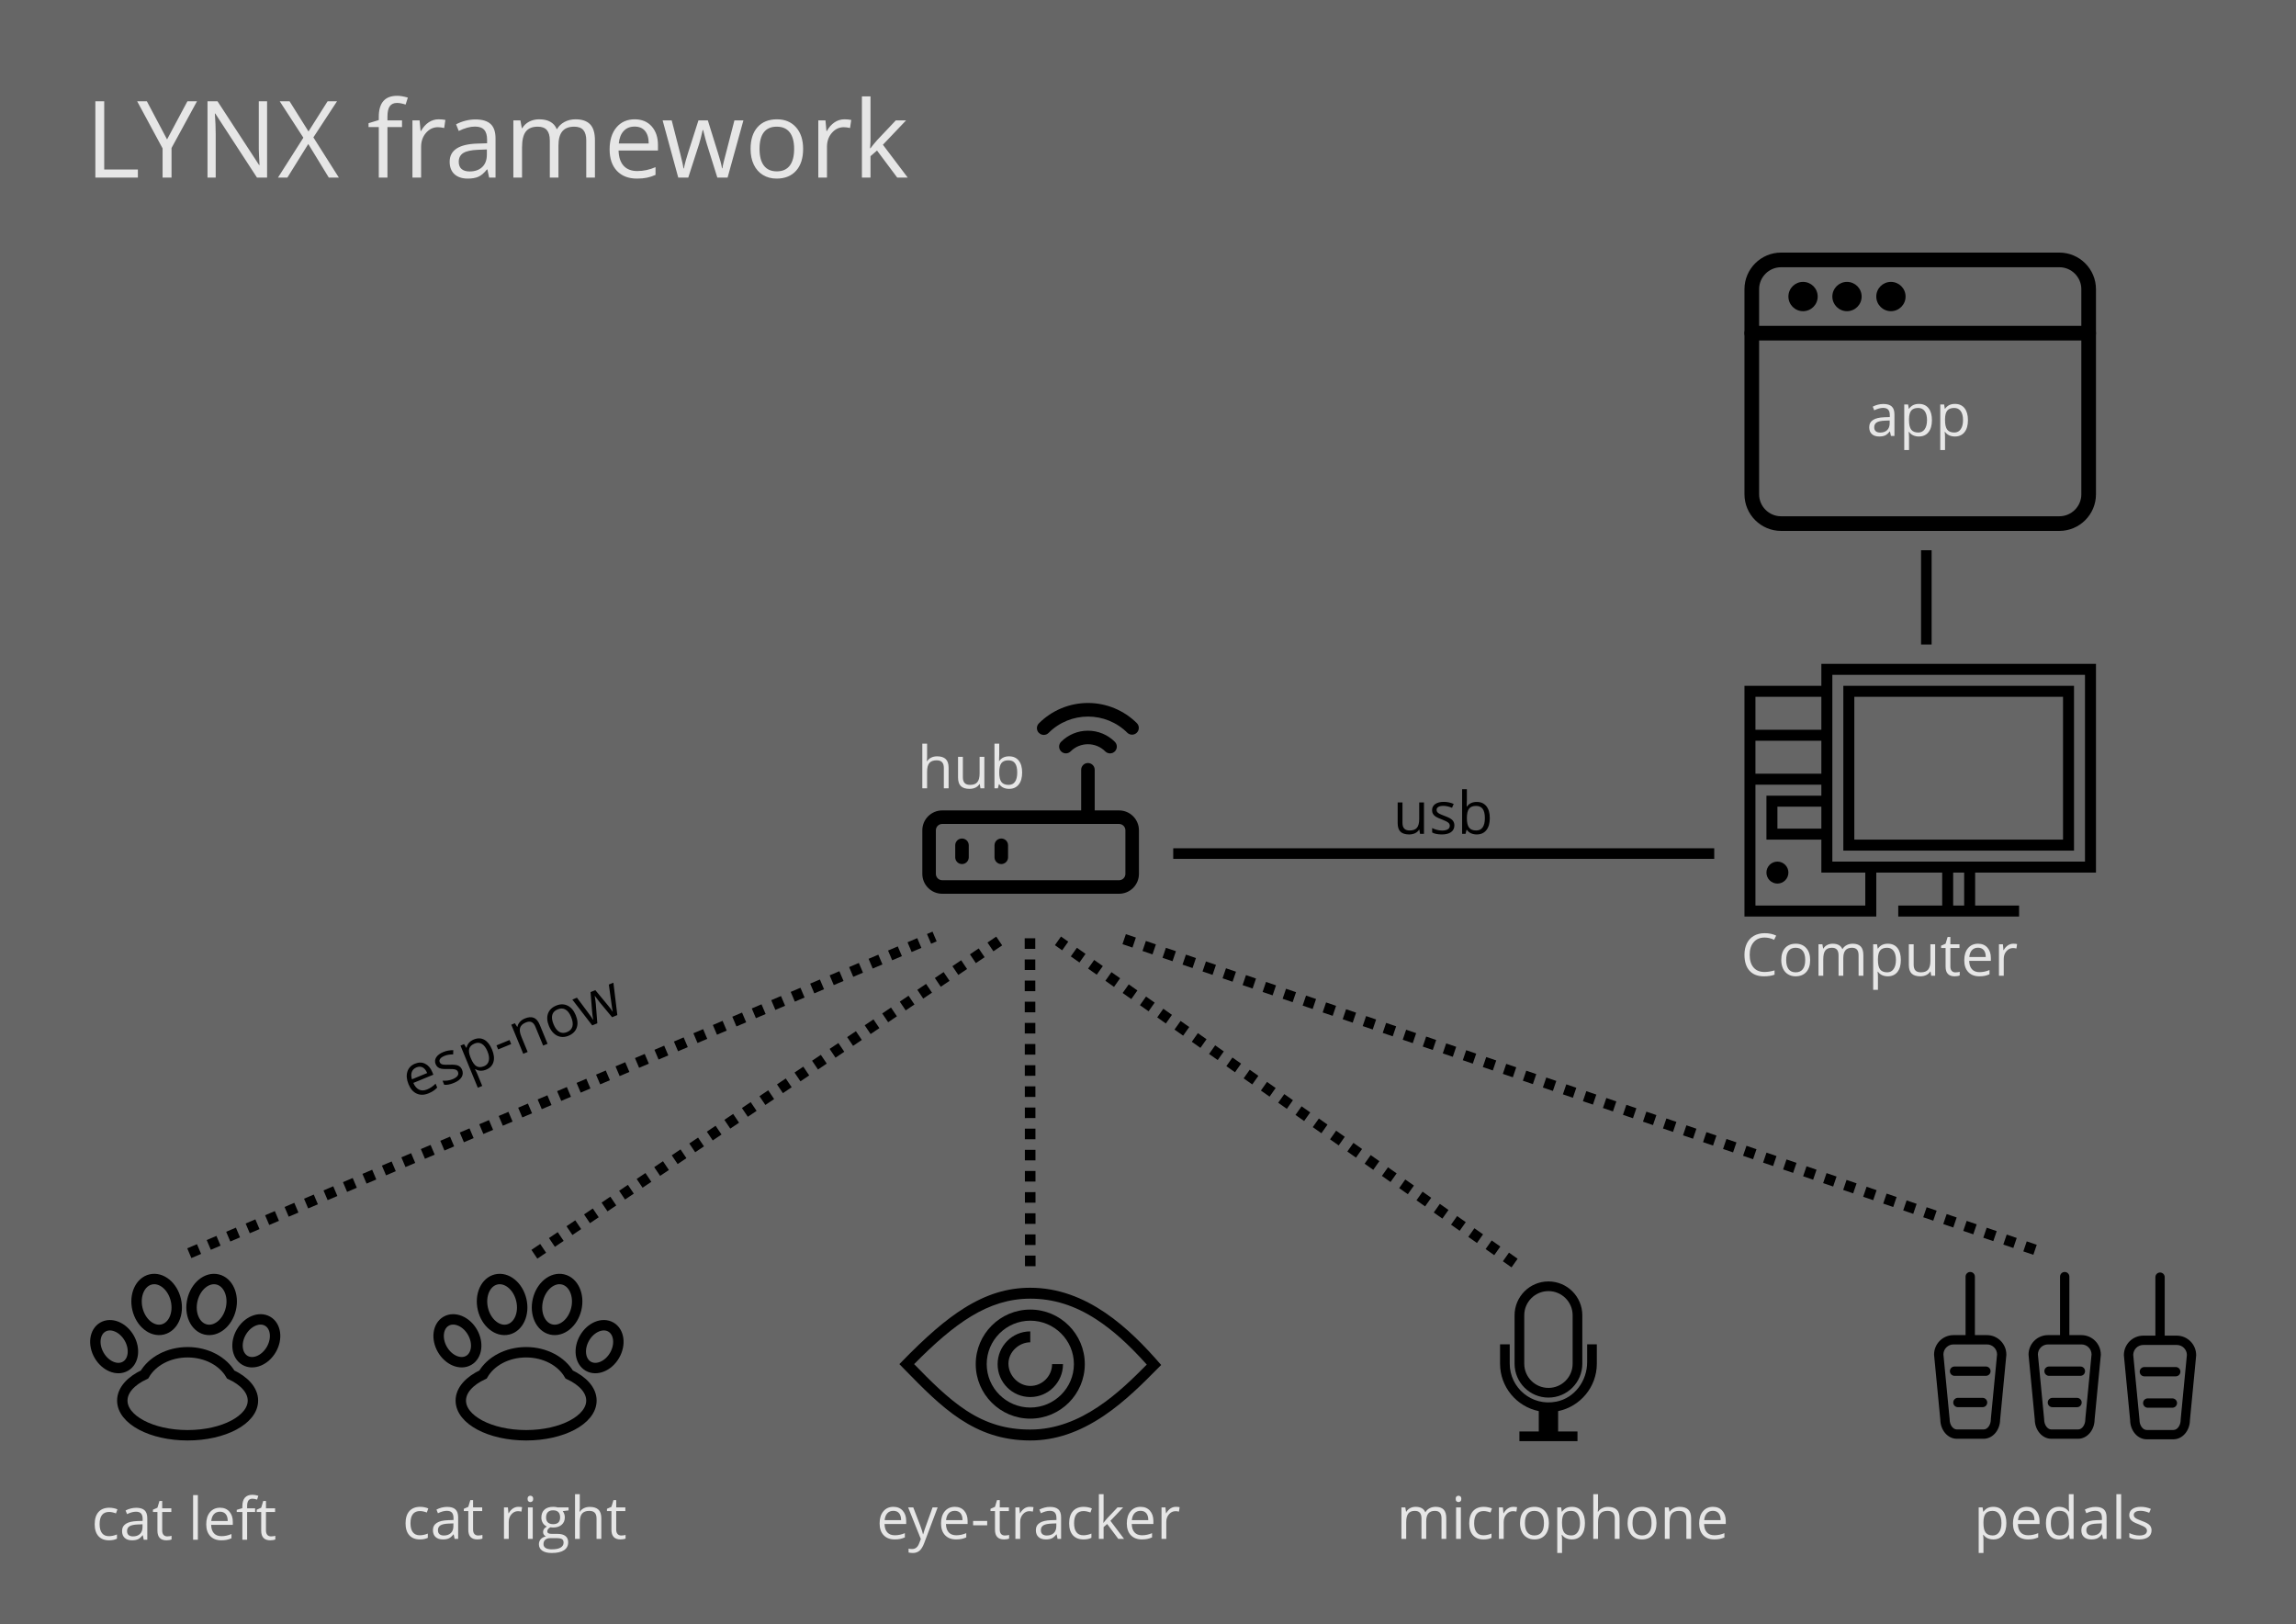
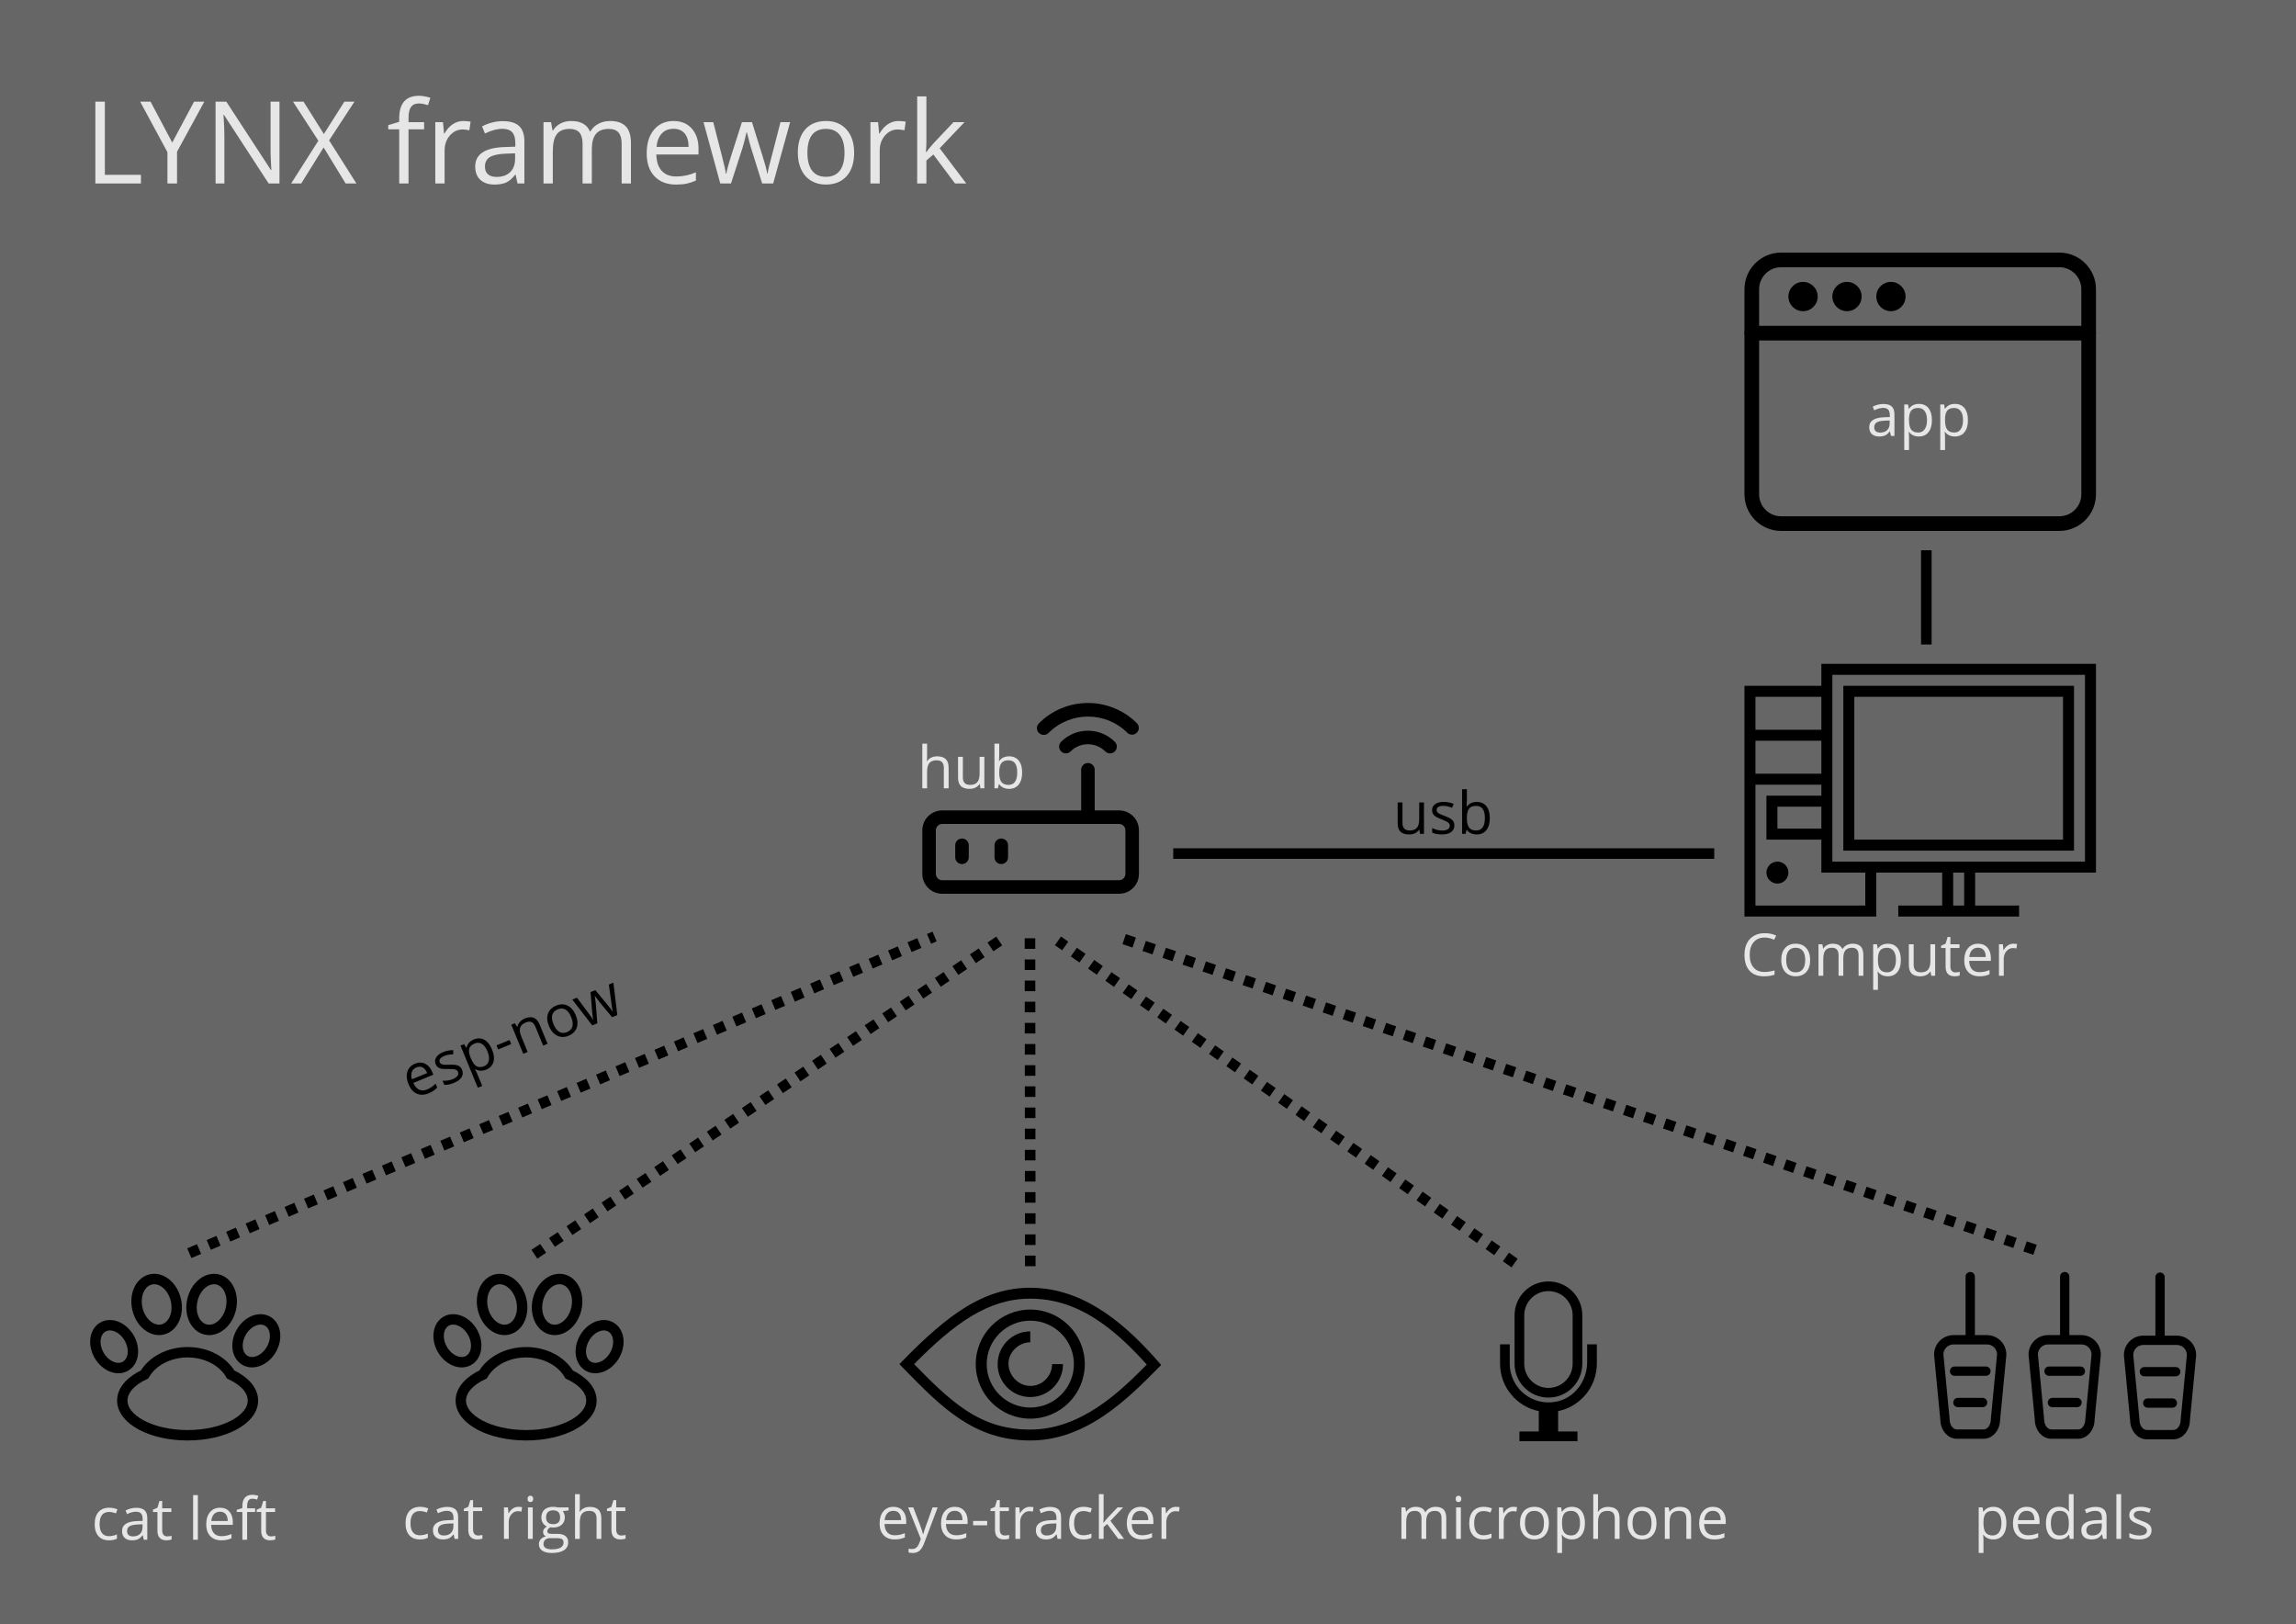
<svg xmlns="http://www.w3.org/2000/svg" width="297mm" height="210mm" viewBox="0 0 297 210" version="1.1" id="svg1">
  <defs id="defs1">
    <rect x="-767.448" y="919.816" width="723.239" height="141.045" id="rect1" />
    <rect x="-767.448" y="919.816" width="281.83" height="87.565" id="rect1-2" />
    <rect x="-767.448" y="919.816" width="360.117" height="190.309" id="rect1-2-8" />
    <rect x="-767.448" y="919.816" width="360.117" height="190.309" id="rect1-2-8-6" />
    <rect x="-767.448" y="919.816" width="360.117" height="190.309" id="rect1-2-8-6-5" />
    <rect x="-767.448" y="919.816" width="233.528" height="87.48" id="rect1-6" />
    <rect x="-767.448" y="919.816" width="360.117" height="190.309" id="rect1-7" />
    <rect x="-767.448" y="919.816" width="360.117" height="190.309" id="rect1-7-0" />
    <rect x="-767.448" y="919.816" width="307.031" height="82.618" id="rect1-2-8-5" />
    <rect x="-767.448" y="919.816" width="360.117" height="190.309" id="rect1-7-07" />
    <rect x="-767.448" y="919.816" width="360.117" height="190.309" id="rect1-2-8-62" />
  </defs>
  <g id="layer3">
    <rect style="fill:#666666;stroke:none;stroke-width:2.5;stroke-dasharray:none;stroke-dashoffset:0" id="rect4" width="327.329" height="235.983" x="-15.922" y="-12.352" />
  </g>
  <g id="layer1">
    <g id="g2" transform="matrix(1.251834,0,0,1.251834,190.285,166.3587)">
      <path d="m 8,11 c 1.657,0 3,-1.343 3,-3 V 3 C 11,1.343 9.657,0 8,0 6.343,0 5,1.343 5,3 v 5 c 0,1.657 1.343,3 3,3 z" id="path1" style="fill:none;stroke:#000000" />
      <path d="M 13,8 V 6 h -1 v 1.844 c 0,1.92 -1.282,3.688 -3.164,4.071 C 6.266,12.438 4,10.479 4,8 V 6 H 3 v 2 c 0,2.414 1.721,4.434 4,4.899 V 15 H 5 v 1 h 6 V 15 H 9 V 12.899 C 11.279,12.434 13,10.414 13,8 Z" id="path2" />
    </g>
    <g id="g2-6" transform="matrix(1.420934,0,0,1.420934,225.656,81.59429)">
      <path d="M 32,22 V 3 H 7 V 5 H 0 v 21 h 12 v -4 h 6 v 3 h -4 v 1 H 25 V 25 H 21 V 22 Z M 7,18 H 3 V 16 H 7 Z M 7,13 H 1 V 10 H 7 Z M 7,6 V 9 H 1 V 6 Z m 4,19 H 1 V 14 h 6 v 1 H 2 v 4 h 5 v 3 h 4 z M 8,21 V 4 h 23 v 17 z m 12,4 h -1 v -3 h 1 z" id="path1-2" />
      <circle cx="3" cy="22" r="1" id="circle1" />
      <path d="M 30,5 H 9 V 20 H 30 Z M 29,19 H 10 V 6 h 19 z" id="path2-9" />
    </g>
    <g id="g8" transform="matrix(0.947289,0,0,0.947289,225.656,26.98459)">
      <g id="Expanded">
        <g id="g7">
          <g id="g2-5">
            <path d="M 43,44 H 5 C 2.243,44 0,41.757 0,39 V 11 C 0,8.243 2.243,6 5,6 h 38 c 2.757,0 5,2.243 5,5 v 28 c 0,2.757 -2.243,5 -5,5 z M 5,8 C 3.346,8 2,9.346 2,11 v 28 c 0,1.654 1.346,3 3,3 h 38 c 1.654,0 3,-1.346 3,-3 V 11 C 46,9.346 44.654,8 43,8 Z" id="path1-3" />
          </g>
          <g id="g3">
            <path d="M 47,18 H 1 C 0.447,18 0,17.552 0,17 0,16.448 0.447,16 1,16 h 46 c 0.553,0 1,0.448 1,1 0,0.552 -0.447,1 -1,1 z" id="path2-5" />
          </g>
          <g id="g4">
            <circle cx="8" cy="12" r="2" id="circle2" />
          </g>
          <g id="g5">
            <circle cx="14" cy="12" r="2" id="circle3" />
          </g>
          <g id="g6">
            <circle cx="20" cy="12" r="2" id="circle4" />
          </g>
        </g>
      </g>
    </g>
  </g>
  <g id="layer2">
    <text xml:space="preserve" transform="matrix(0.1425455,0,0,0.1425455,350.8399,-81.47087)" id="text1-0" style="font-size:53.333px;font-family:'Open Sans';-inkscape-font-specification:'Open Sans, Normal';white-space:pre;shape-inside:url(#rect1-2);display:inline;fill:#e6e6e6;stroke-width:3.78">
      <tspan x="-767.447" y="967.072" id="tspan11">app </tspan>
    </text>
    <text xml:space="preserve" transform="matrix(0.1425455,0,0,0.1425455,290.0256,61.17558)" id="text1-0-7" style="font-size:53.333px;font-family:'Open Sans';-inkscape-font-specification:'Open Sans, Normal';white-space:pre;shape-inside:url(#rect1-2-8);display:inline;fill:#e6e6e6;stroke-width:3.78">
      <tspan x="-767.447" y="967.072" id="tspan12">microphone</tspan>
    </text>
    <text xml:space="preserve" transform="matrix(0.1425455,0,0,0.1425455,364.6975,61.17558)" id="text1-0-7-1" style="font-size:53.333px;font-family:'Open Sans';-inkscape-font-specification:'Open Sans, Normal';white-space:pre;shape-inside:url(#rect1-2-8-62);display:inline;fill:#e6e6e6;stroke-width:3.78">
      <tspan x="-767.447" y="967.072" id="tspan13">pedals</tspan>
    </text>
    <text xml:space="preserve" transform="matrix(0.1425455,0,0,0.1425455,222.751,61.17558)" id="text1-0-7-7" style="font-size:53.333px;font-family:'Open Sans';-inkscape-font-specification:'Open Sans, Normal';white-space:pre;shape-inside:url(#rect1-2-8-5);display:inline;fill:#e6e6e6;stroke-width:3.78">
      <tspan x="-767.447" y="967.072" id="tspan14">eye-tracker</tspan>
    </text>
    <text xml:space="preserve" transform="matrix(0.1425455,0,0,0.1425455,121.2166,61.29019)" id="text1-0-7-6" style="font-size:53.333px;font-family:'Open Sans';-inkscape-font-specification:'Open Sans, Normal';white-space:pre;shape-inside:url(#rect1-2-8-6);display:inline;fill:#e6e6e6;stroke-width:3.78">
      <tspan x="-767.447" y="967.072" id="tspan15">cat left</tspan>
    </text>
    <text xml:space="preserve" transform="matrix(0.1425455,0,0,0.1425455,161.429,61.17558)" id="text1-0-7-6-2" style="font-size:53.333px;font-family:'Open Sans';-inkscape-font-specification:'Open Sans, Normal';white-space:pre;shape-inside:url(#rect1-2-8-6-5);display:inline;fill:#e6e6e6;stroke-width:3.78">
      <tspan x="-767.447" y="967.072" id="tspan16">cat right</tspan>
    </text>
-     <text xml:space="preserve" transform="matrix(0.2592277,0,0,0.2592277,209.9212,-227.7262)" id="text1" style="font-size:53.333px;font-family:'Open Sans';-inkscape-font-specification:'Open Sans, Normal';white-space:pre;shape-inside:url(#rect1);display:inline;fill:#e6e6e6;stroke-width:3.78">
+     <text xml:space="preserve" transform="matrix(0.2779151,0,0,0.2779151,224.1651,-245.0358)" id="text1" style="font-size:53.333px;font-family:'Open Sans';-inkscape-font-specification:'Open Sans, Normal';white-space:pre;shape-inside:url(#rect1);display:inline;fill:#e6e6e6;stroke-width:3.78">
      <tspan x="-767.447" y="967.072" id="tspan17">LYNX framework </tspan>
    </text>
    <text xml:space="preserve" transform="matrix(0.1425455,0,0,0.1425455,228.0503,-35.89888)" id="text1-4" style="font-size:53.333px;font-family:'Open Sans';-inkscape-font-specification:'Open Sans, Normal';white-space:pre;shape-inside:url(#rect1-7);display:inline;fill:#e6e6e6;stroke-width:3.78">
      <tspan x="-767.447" y="967.072" id="tspan18">hub </tspan>
    </text>
    <text xml:space="preserve" transform="matrix(0.1425455,0,0,0.1425455,289.5825,-30.00087)" id="text1-4-6" style="font-size:53.333px;font-family:'Open Sans';-inkscape-font-specification:'Open Sans, Normal';white-space:pre;shape-inside:url(#rect1-7-07);display:inline;fill:#000000;stroke-width:3.78">
      <tspan x="-767.447" y="967.072" id="tspan19">usb</tspan>
    </text>
    <text xml:space="preserve" transform="matrix(0.1425455,0,0,0.1425455,334.5882,-11.65493)" id="text1-4-1" style="font-size:53.333px;font-family:'Open Sans';-inkscape-font-specification:'Open Sans, Normal';white-space:pre;shape-inside:url(#rect1-7-0);display:inline;fill:#e6e6e6;stroke-width:3.78">
      <tspan x="-767.447" y="967.072" id="tspan20">Computer</tspan>
    </text>
    <text xml:space="preserve" transform="matrix(0.1318285,-0.054226,0.054226,0.1318285,101.9423,-26.86026)" id="text1-2" style="font-size:53.333px;font-family:'Open Sans';-inkscape-font-specification:'Open Sans, Normal';white-space:pre;shape-inside:url(#rect1-6);display:inline;fill:#000000;stroke-width:3.78">
      <tspan x="-767.447" y="967.072" id="tspan21">esp-now</tspan>
    </text>
    <rect fill="none" height="36.492" width="36.492" id="rect1-5" x="38.938" y="92.153" style="stroke-width:0.114;stroke-dasharray:none" />
    <g id="g4-7" transform="matrix(0.08585818,0,0,0.08585818,1.980635,153.5338)" style="stroke-width:15.687;stroke-dasharray:none">
      <path class="cls-1" d="m 324.5,282.26 c -11.49,-19.8 -36.22,-33.5 -64.9,-33.5 -28.68,0 -53.41,13.7 -64.9,33.5 -20.53,9.58 -33.5,23.62 -33.5,39.28 0,28.87 44.05,52.27 98.4,52.27 54.35,0 98.4,-23.4 98.4,-52.27 0,-15.66 -12.97,-29.7 -33.5,-39.28 z" id="path1-0" style="fill:none;stroke:#000000;stroke-width:15.687;stroke-miterlimit:10;stroke-dasharray:none" />
      <ellipse class="cls-1" cx="295.77" cy="176.77" rx="38.75" ry="29.72" transform="rotate(-76.66,295.7756,176.7712)" id="ellipse1" style="fill:none;stroke:#000000;stroke-width:15.687;stroke-miterlimit:10;stroke-dasharray:none" />
      <ellipse class="cls-1" cx="212.93" cy="176.77" rx="29.72" ry="38.75" transform="rotate(-13.34,212.893,176.7626)" id="ellipse2" style="fill:none;stroke:#000000;stroke-width:15.687;stroke-miterlimit:10;stroke-dasharray:none" />
      <ellipse class="cls-1" cx="148.91" cy="240.32" rx="26.12" ry="34.05" transform="rotate(-30,148.9066,240.3194)" id="ellipse3" style="fill:none;stroke:#000000;stroke-width:15.687;stroke-miterlimit:10;stroke-dasharray:none" />
      <ellipse class="cls-1" cx="363.09" cy="231.51" rx="34.05" ry="26.12" transform="rotate(-60,363.0941,231.5025)" id="ellipse4" style="fill:none;stroke:#000000;stroke-width:15.687;stroke-miterlimit:10;stroke-dasharray:none" />
    </g>
    <g id="g4-7-8" transform="matrix(-0.08585818,0,0,0.08585818,90.34419,153.5338)" style="stroke-width:15.687;stroke-dasharray:none">
      <path class="cls-1" d="m 324.5,282.26 c -11.49,-19.8 -36.22,-33.5 -64.9,-33.5 -28.68,0 -53.41,13.7 -64.9,33.5 -20.53,9.58 -33.5,23.62 -33.5,39.28 0,28.87 44.05,52.27 98.4,52.27 54.35,0 98.4,-23.4 98.4,-52.27 0,-15.66 -12.97,-29.7 -33.5,-39.28 z" id="path1-0-7" style="fill:none;stroke:#000000;stroke-width:15.687;stroke-miterlimit:10;stroke-dasharray:none" />
      <ellipse class="cls-1" cx="295.77" cy="176.77" rx="38.75" ry="29.72" transform="rotate(-76.66,295.7756,176.7712)" id="ellipse1-9" style="fill:none;stroke:#000000;stroke-width:15.687;stroke-miterlimit:10;stroke-dasharray:none" />
      <ellipse class="cls-1" cx="212.93" cy="176.77" rx="29.72" ry="38.75" transform="rotate(-13.34,212.893,176.7626)" id="ellipse2-2" style="fill:none;stroke:#000000;stroke-width:15.687;stroke-miterlimit:10;stroke-dasharray:none" />
      <ellipse class="cls-1" cx="148.91" cy="240.32" rx="26.12" ry="34.05" transform="rotate(-30,148.9066,240.3194)" id="ellipse3-0" style="fill:none;stroke:#000000;stroke-width:15.687;stroke-miterlimit:10;stroke-dasharray:none" />
      <ellipse class="cls-1" cx="363.09" cy="231.51" rx="34.05" ry="26.12" transform="rotate(-60,363.0941,231.5025)" id="ellipse4-2" style="fill:none;stroke:#000000;stroke-width:15.687;stroke-miterlimit:10;stroke-dasharray:none" />
    </g>
    <g id="g2-0" transform="matrix(0.4378269,0,0,0.4378269,111.4266,81.36813)">
      <path d="m 76.09,53.55 h -7.16 v -12 a 2,2 0 1 0 -4,0 v 12 H 23.88 A 5.89,5.89 0 0 0 18,59.43 V 72.3 a 5.88,5.88 0 0 0 5.88,5.87 H 76.09 A 5.87,5.87 0 0 0 82,72.3 V 59.43 A 5.88,5.88 0 0 0 76.09,53.55 Z M 78,72.3 a 1.87,1.87 0 0 1 -1.87,1.87 H 23.88 A 1.88,1.88 0 0 1 22,72.3 V 59.43 a 1.88,1.88 0 0 1 1.88,-1.88 H 76.09 A 1.88,1.88 0 0 1 78,59.43 Z M 52.44,30.66 a 2,2 0 0 1 0,-2.83 20.48,20.48 0 0 1 29,0 2,2 0 0 1 -2.82,2.83 16.49,16.49 0 0 0 -23.32,0 2,2 0 0 1 -2.83,0 z M 66.93,30 a 11.2,11.2 0 0 1 7.95,3.29 2.001,2.001 0 1 1 -2.83,2.83 7.24,7.24 0 0 0 -10.24,0 A 2,2 0 0 1 60.39,36.7 2,2 0 0 1 59,36.11 2,2 0 0 1 59,33.28 11.16,11.16 0 0 1 66.93,30 Z M 31.72,63.85 v 3.55 a 2,2 0 0 1 -4,0 v -3.55 a 2,2 0 1 1 4,0 z m 11.61,0 v 3.55 a 2,2 0 0 1 -4,0 v -3.55 a 2,2 0 0 1 4,0 z" id="path1-6" />
    </g>
    <g id="g5-5" transform="matrix(0.08817774,0,0,0.08817774,110.6975,153.8525)" style="stroke-width:10.028;stroke-dasharray:none">
      <g id="g4-6" style="stroke-width:10.028;stroke-dasharray:none">
        <g id="g3-9" style="stroke-width:10.028;stroke-dasharray:none">
          <g id="g2-3" style="stroke-width:10.028;stroke-dasharray:none">
            <path d="M 447.1,256.2 C 401.8,204 339.2,144 256,144 c -33.6,0 -64.4,9.5 -96.9,29.8 C 131.7,191 103.6,215.2 65,255 l -1,1 6.7,6.9 C 125.8,319.3 173.4,368 256,368 c 36.5,0 71.9,-11.9 108.2,-36.4 30.9,-20.9 57.2,-47.4 78.3,-68.8 l 5.5,-5.5 z M 256,160 c 33.1,0 64.9,9.5 97.2,30.6 23.9,15.6 47.4,36.7 73.7,66.1 C 388.6,295.4 331.1,352 256,352 221.8,352 191.8,343.6 161.8,323.8 134.3,305.7 109.5,280.5 85.6,256 144.7,196.3 194,160 256,160 Z" id="path1-7" style="stroke-width:10.028;stroke-dasharray:none" />
            <path d="m 256,336 c 44.1,0 80,-35.9 80,-80 0,-44.1 -35.9,-80 -80,-80 -44.1,0 -80,35.9 -80,80 0,44.1 35.9,80 80,80 z m 0,-143.7 c 35.2,0 64,28.6 64,63.7 0,35.1 -28.8,63.7 -64,63.7 -35.2,0 -63.9,-28.6 -63.9,-63.7 0,-35.1 28.7,-63.7 63.9,-63.7 z" id="path2-4" style="stroke-width:10.028;stroke-dasharray:none" />
          </g>
          <path d="m 288,256 v 0 c 0,17.5 -14.4,32 -31.8,32 -17.4,0 -32.2,-15.2 -32.2,-32.7 0,-17.5 15.8,-31.3 32,-31.3 v -16 c -26.5,0 -47.9,21.6 -47.9,48.2 0,26.6 21.5,48.1 47.9,48.1 26.4,0 48,-21.6 48,-48.1 V 256 Z" id="path3" style="stroke-width:10.028;stroke-dasharray:none" />
        </g>
      </g>
    </g>
    <path style="fill:none;stroke:#000000;stroke-width:1.368;stroke-dasharray:none" d="M 151.764,110.395 H 221.746" id="path4" />
    <path style="fill:none;stroke:#000000;stroke-width:1.368;stroke-dasharray:none" d="M 249.183,71.167 V 83.356" id="path4-2" />
    <path style="fill:none;stroke:#000000;stroke-width:1.368;stroke-dasharray:1.368, 1.368;stroke-dashoffset:0" d="M 24.487,162.08 120.894,121.123" id="path4-1" />
    <path style="fill:none;stroke:#000000;stroke-width:1.368;stroke-dasharray:1.368, 1.368;stroke-dashoffset:0" d="M 69.125,162.218 129.805,121.331" id="path4-1-0" />
    <path style="fill:none;stroke:#000000;stroke-width:1.368;stroke-dasharray:1.368, 1.368;stroke-dashoffset:0" d="m 133.271,163.759 -0.038,-43.663" id="path4-1-2" />
    <path style="fill:none;stroke:#000000;stroke-width:1.368;stroke-dasharray:1.368, 1.368;stroke-dashoffset:0" d="M 195.918,163.356 136.851,121.685" id="path4-1-9" />
    <path style="fill:none;stroke:#000000;stroke-width:1.368;stroke-dasharray:1.368, 1.368;stroke-dashoffset:0" d="M 263.244,161.641 145.212,121.393" id="path4-1-9-3" />
    <path d="m 269.246,172.675 h -1.562 v -7.564 c 0,-0.333 -0.27,-0.603 -0.603,-0.603 -0.333,0 -0.603,0.27 -0.603,0.603 v 7.564 h -1.562 c -1.387,0.002 -2.511,1.126 -2.513,2.513 v 0.029 l 0.807,8.389 c 0.014,1.368 0.966,2.476 2.134,2.476 h 3.469 c 1.168,0 2.12,-1.108 2.134,-2.476 l 0.805,-8.36 v -0.058 c -0.002,-1.385 -1.123,-2.508 -2.508,-2.513 z m 0.503,10.843 v 0.057 c 0,0.705 -0.425,1.301 -0.928,1.301 h -3.472 c -0.503,0 -0.928,-0.595 -0.928,-1.301 v -0.029 l -0.809,-8.385 c 0.015,-0.711 0.595,-1.281 1.307,-1.281 h 4.329 c 0.712,5.7e-4 1.292,0.57 1.307,1.281 z m -0.035,-6.18 c 0,0.333 -0.27,0.603 -0.603,0.603 h -4.058 c -0.333,0 -0.603,-0.27 -0.603,-0.603 0,-0.333 0.27,-0.603 0.603,-0.603 H 269.11 c 0.332,-10e-6 0.601,0.268 0.603,0.599 z m -0.436,4.057 c 0,0.333 -0.27,0.603 -0.603,0.603 h -3.185 c -0.333,0 -0.603,-0.27 -0.603,-0.603 0,-0.333 0.27,-0.603 0.603,-0.603 h 3.185 c 0.332,-1e-5 0.601,0.268 0.603,0.6 z m -12.253,-8.72 h -1.562 v -7.564 c 0,-0.333 -0.27,-0.603 -0.603,-0.603 -0.333,0 -0.603,0.27 -0.603,0.603 v 7.564 h -1.562 c -1.387,0.002 -2.511,1.126 -2.513,2.513 v 0.029 l 0.807,8.389 c 0.014,1.368 0.966,2.476 2.134,2.476 h 3.471 c 1.168,0 2.12,-1.108 2.134,-2.476 l 0.804,-8.36 v -0.058 c -0.002,-1.386 -1.124,-2.509 -2.51,-2.513 z m 0.502,10.843 v 0.057 c 0,0.705 -0.425,1.301 -0.928,1.301 h -3.474 c -0.503,0 -0.928,-0.595 -0.928,-1.301 v -0.029 l -0.807,-8.385 c 0.015,-0.711 0.595,-1.281 1.307,-1.281 h 4.329 c 0.711,5.7e-4 1.292,0.57 1.306,1.281 z m -0.035,-6.18 c 0,0.333 -0.27,0.603 -0.603,0.603 h -4.058 c -0.333,0 -0.603,-0.27 -0.603,-0.603 0,-0.333 0.27,-0.603 0.603,-0.603 h 4.058 c 0.332,-10e-6 0.601,0.268 0.603,0.599 z m -0.433,4.054 c 0,0.333 -0.27,0.603 -0.603,0.603 h -3.189 c -0.333,0 -0.603,-0.27 -0.603,-0.603 0,-0.333 0.27,-0.603 0.603,-0.603 h 3.189 c 0.333,0 0.603,0.27 0.603,0.603 z m 24.52,-8.649 h -1.562 v -7.564 c 0,-0.333 -0.27,-0.603 -0.603,-0.603 -0.333,0 -0.603,0.27 -0.603,0.603 v 7.564 h -1.562 c -1.387,0.002 -2.511,1.126 -2.513,2.513 v 0.029 l 0.807,8.389 c 0.014,1.368 0.966,2.476 2.134,2.476 h 3.469 c 1.168,0 2.12,-1.108 2.134,-2.476 l 0.805,-8.36 v -0.058 c -0.002,-1.385 -1.123,-2.508 -2.508,-2.513 z m 0.503,10.843 v 0.057 c 0,0.705 -0.425,1.301 -0.928,1.301 h -3.472 c -0.503,0 -0.928,-0.595 -0.928,-1.301 v -0.029 l -0.809,-8.385 c 0.015,-0.711 0.595,-1.281 1.307,-1.281 h 4.329 c 0.712,5.7e-4 1.292,0.57 1.307,1.281 z m -0.035,-6.18 c 0,0.333 -0.27,0.603 -0.603,0.603 h -4.058 c -0.333,0 -0.603,-0.27 -0.603,-0.603 0,-0.333 0.27,-0.603 0.603,-0.603 h 4.058 c 0.332,0 0.601,0.268 0.603,0.599 z m -0.436,4.057 c 0,0.333 -0.27,0.603 -0.603,0.603 h -3.185 c -0.333,0 -0.603,-0.27 -0.603,-0.603 0,-0.333 0.27,-0.603 0.603,-0.603 h 3.185 c 0.332,-1e-5 0.601,0.268 0.603,0.6 z" id="path1-5" style="stroke-width:0.075" />
  </g>
</svg>
